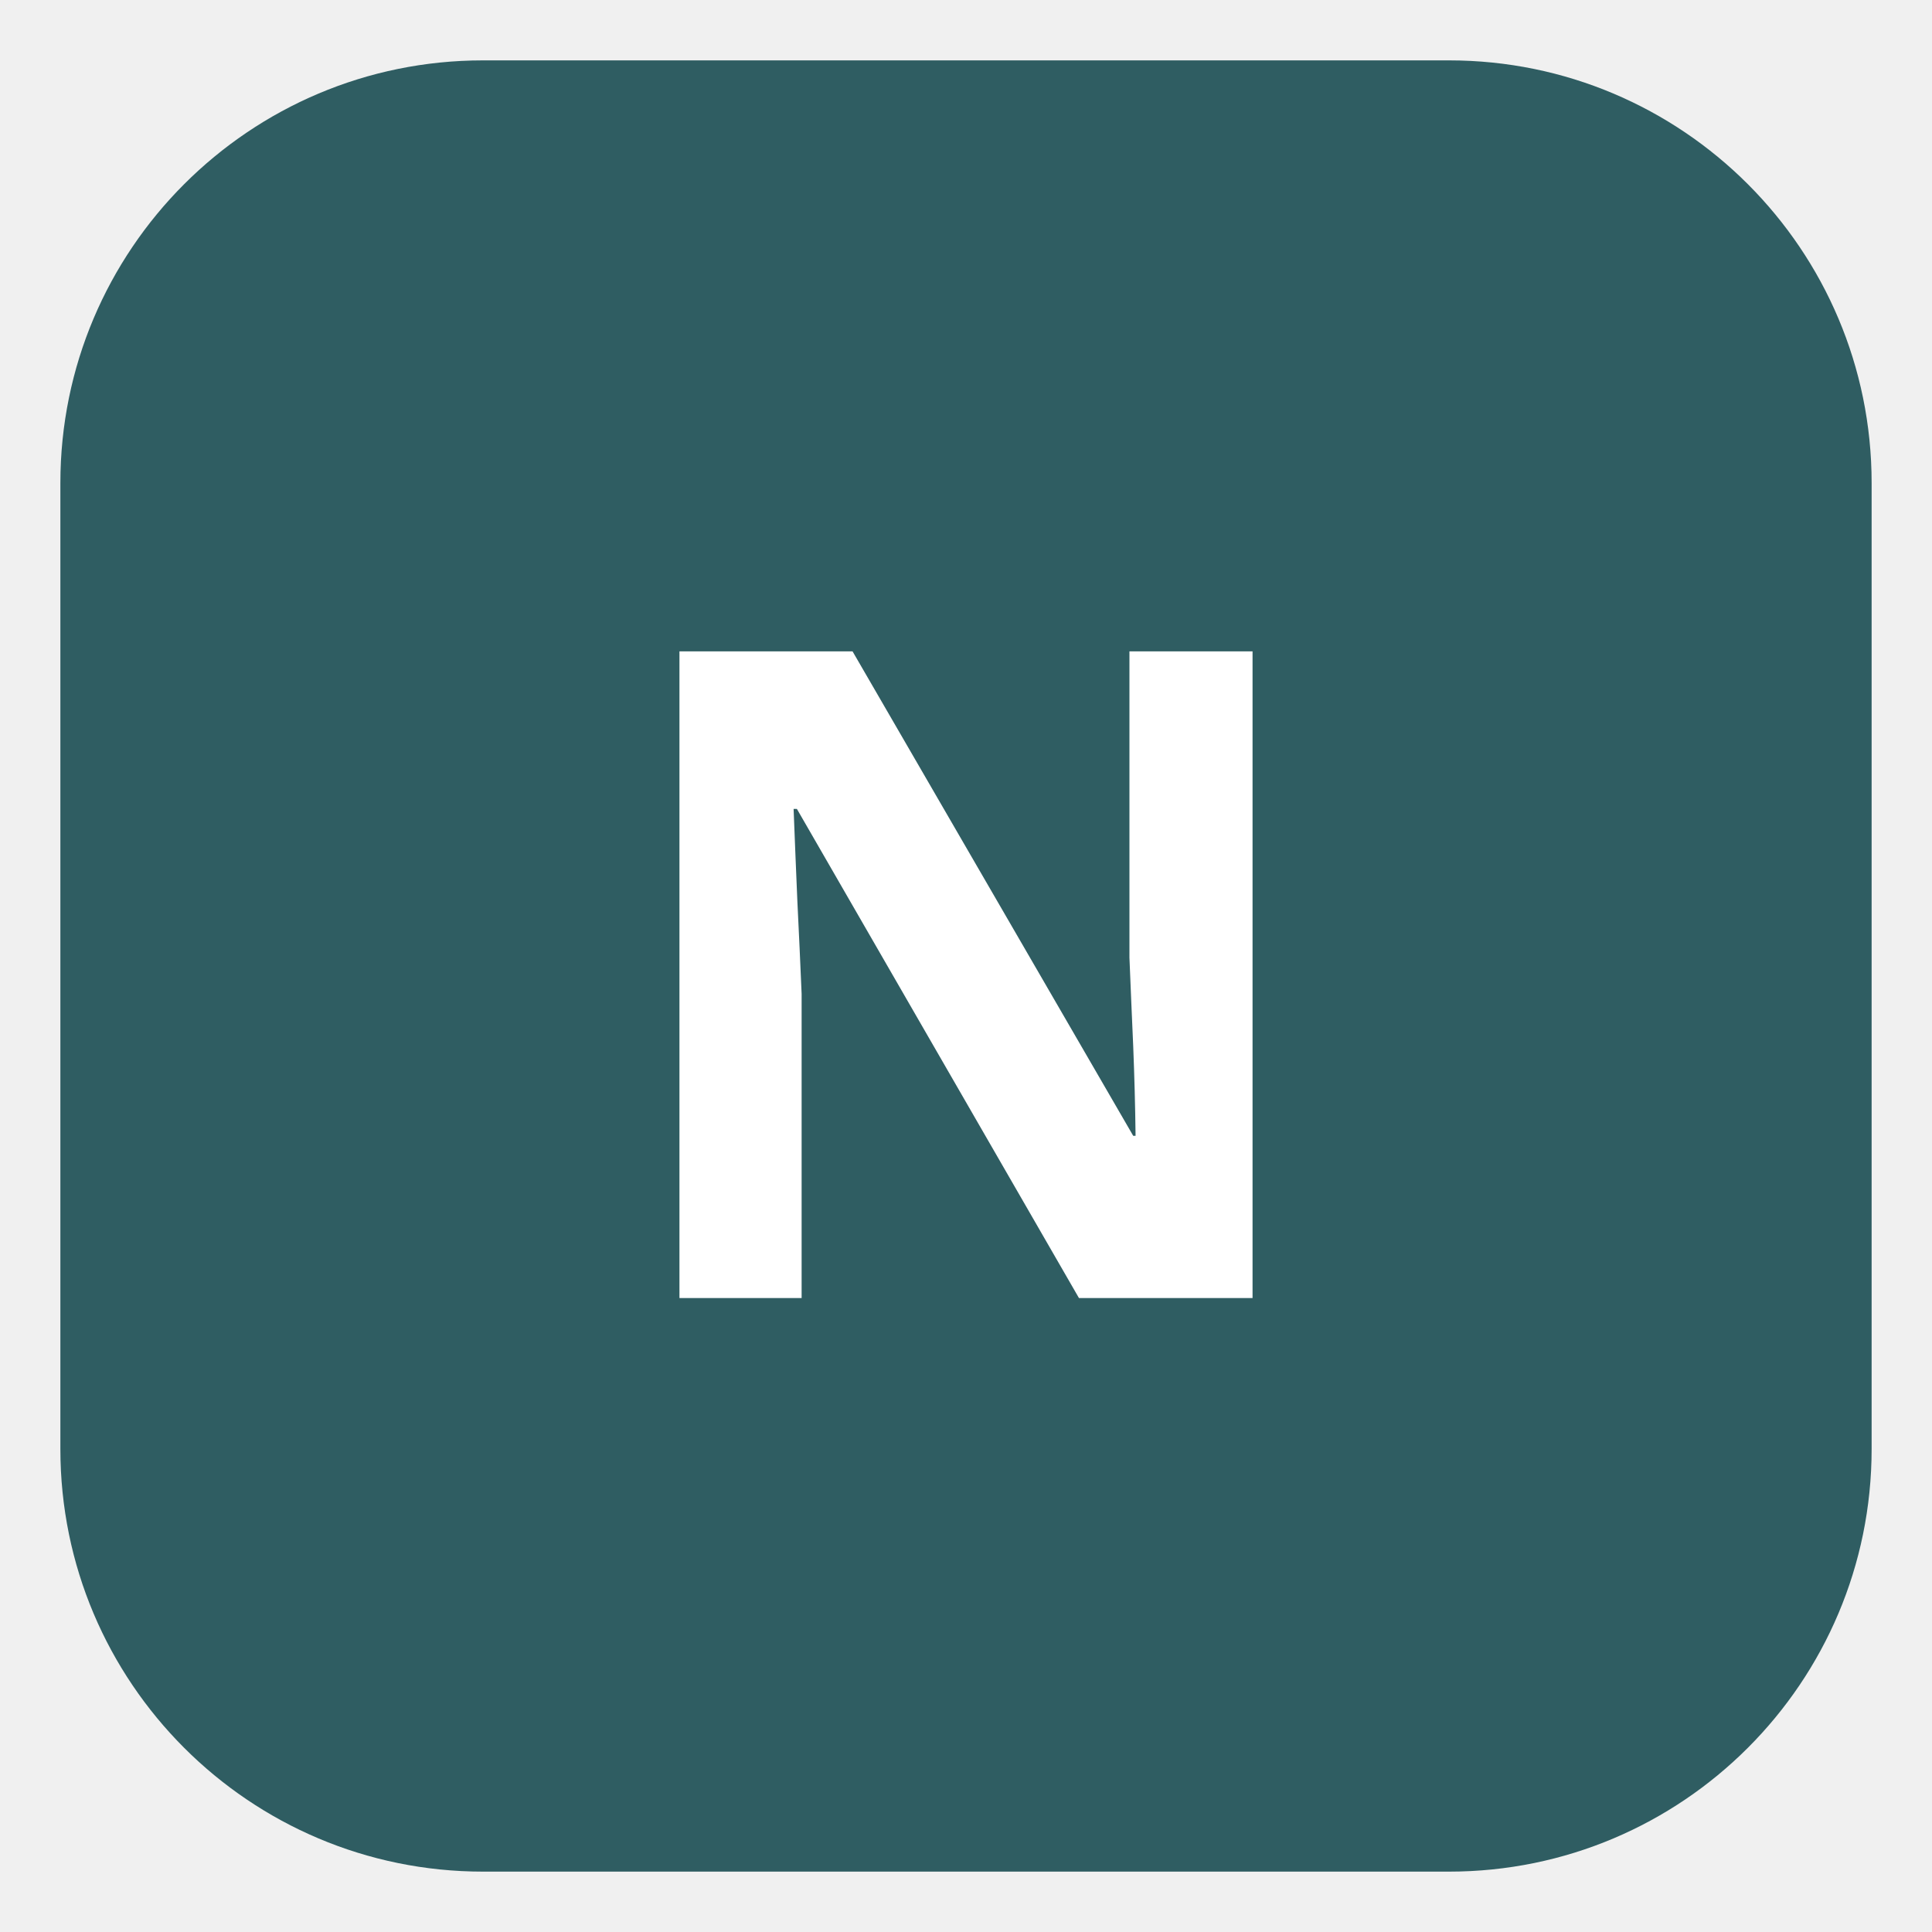
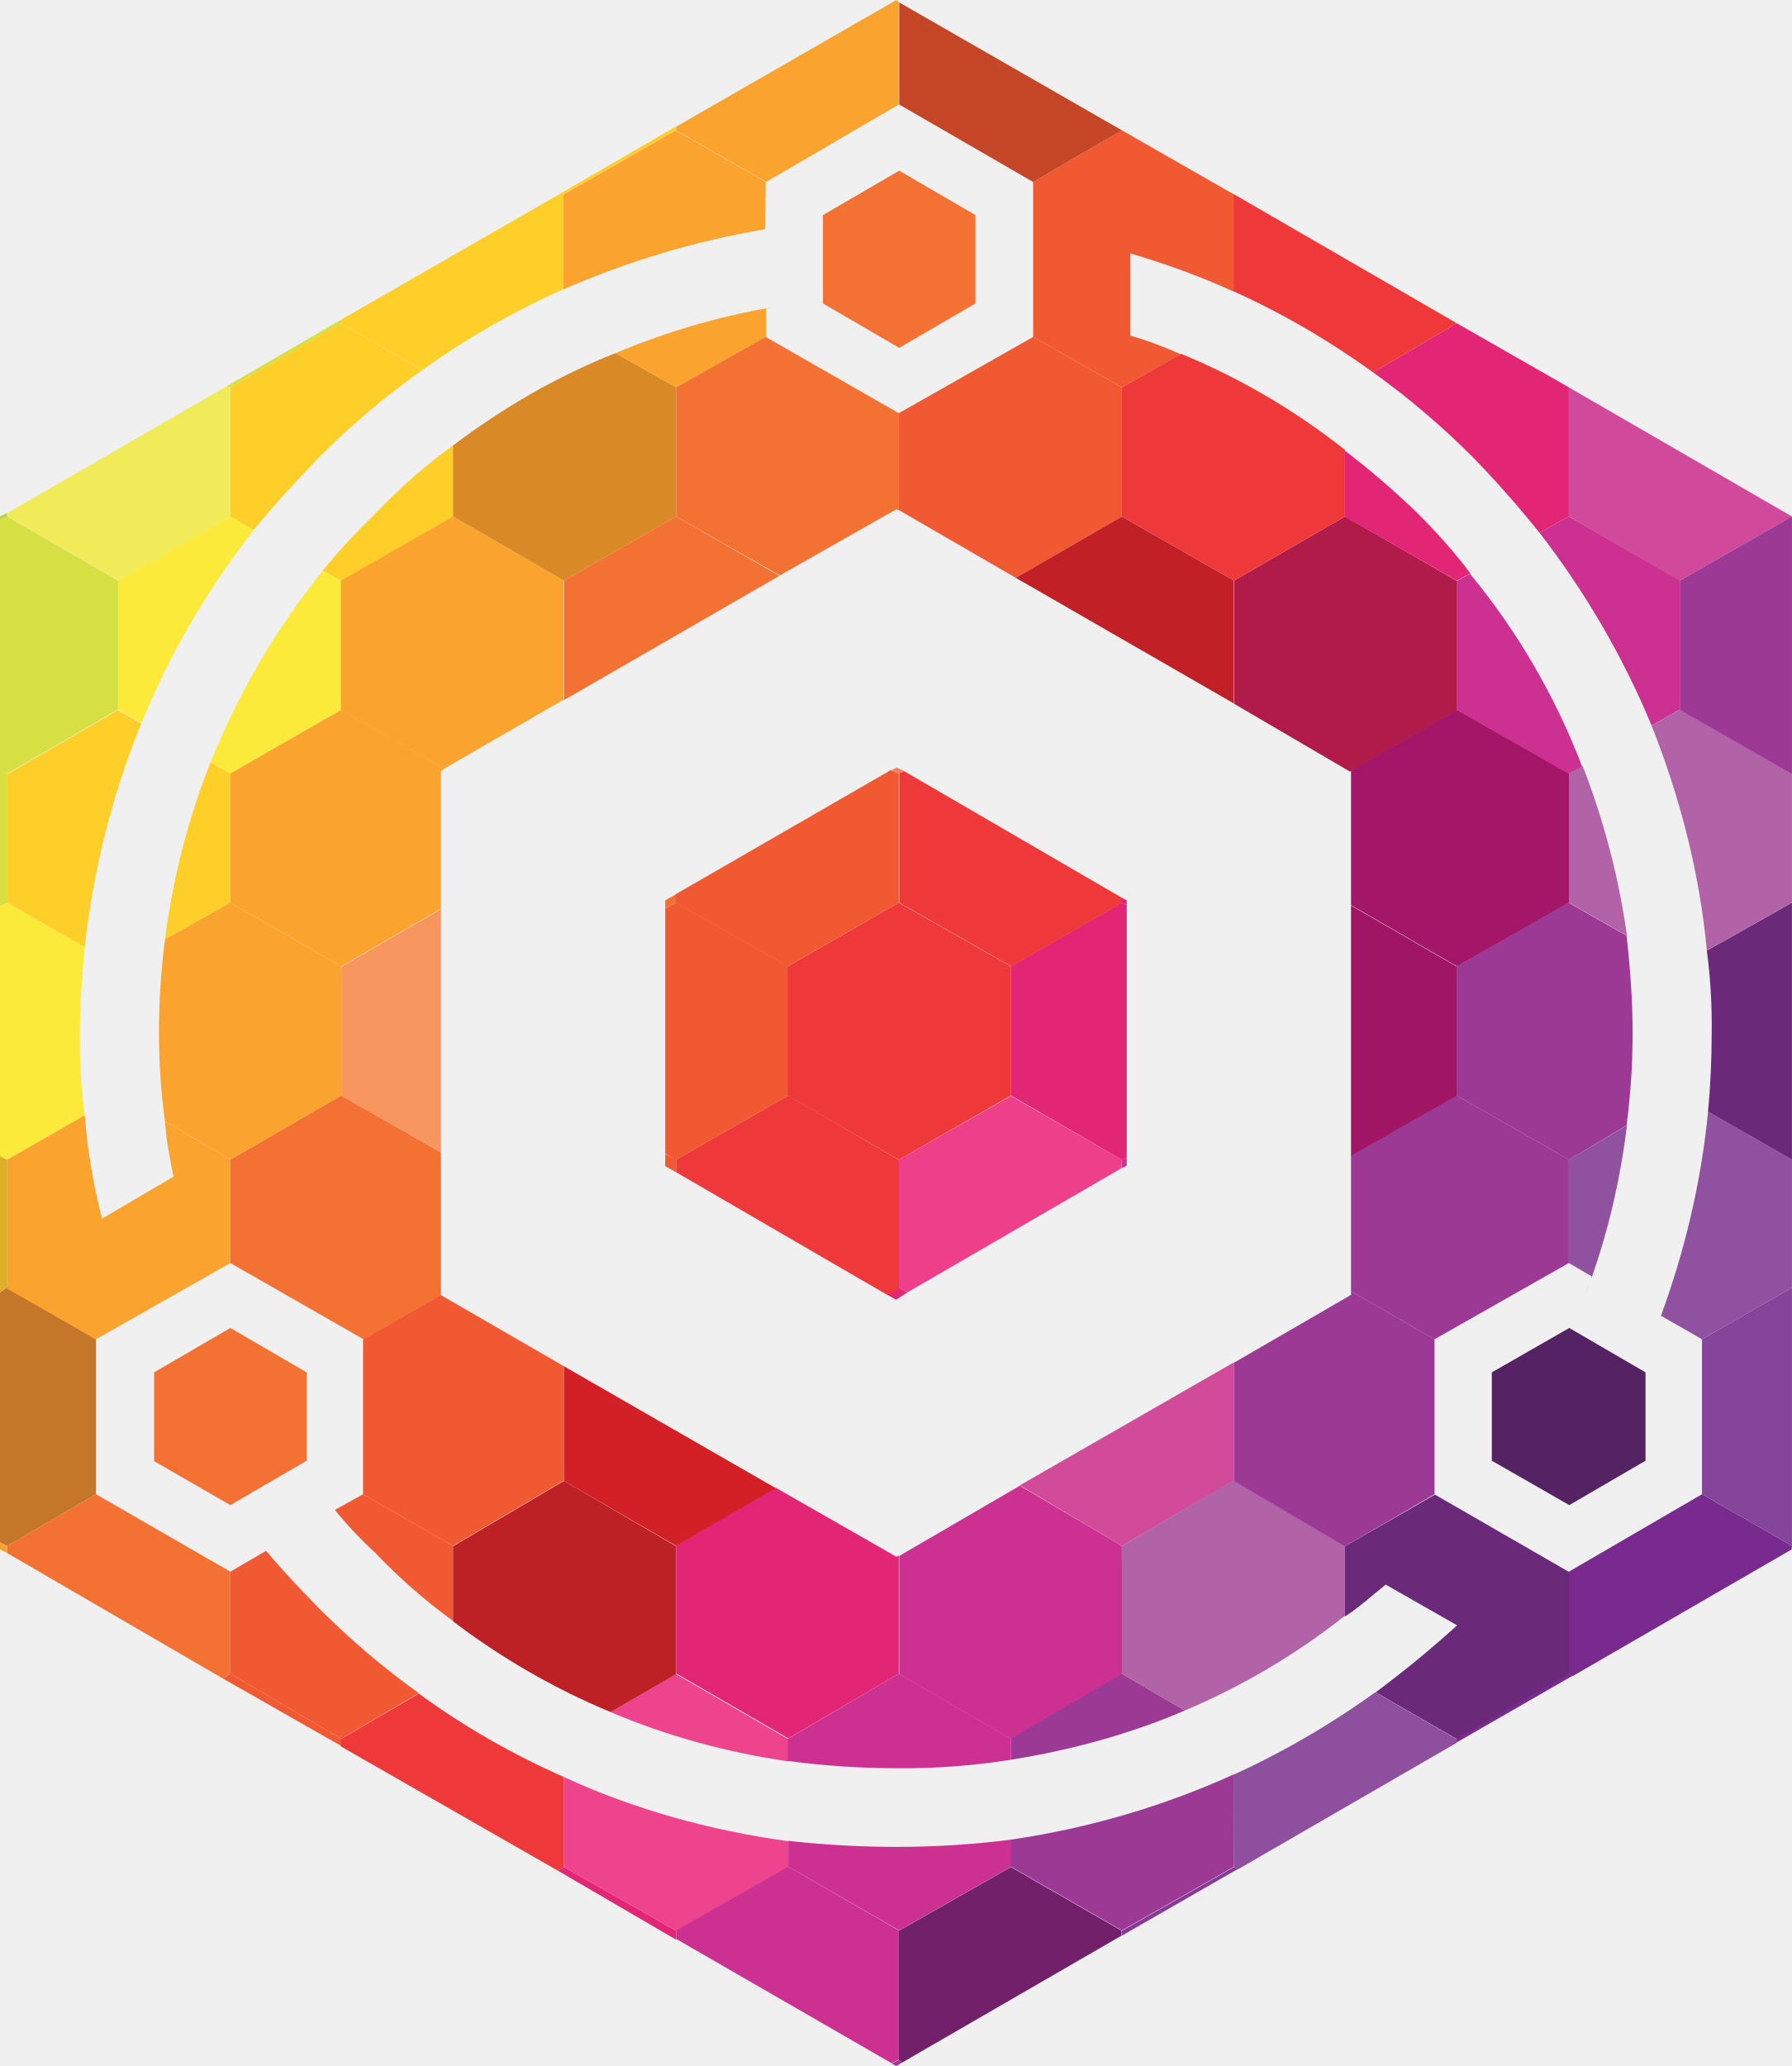
- <svg xmlns="http://www.w3.org/2000/svg" viewBox="0 0 64 64" width="64" height="64" role="img" aria-label="Nginx Proxy Manager">
-   <rect x="2" y="2" width="60" height="60" rx="14" fill="#2f5d62" />
-   <text x="32" y="43" text-anchor="middle" font-family="sans-serif" font-size="30" font-weight="600" fill="#ffffff">N</text>
+ <svg xmlns="http://www.w3.org/2000/svg" xml:space="preserve" id="Layer_1" x="0" y="0" version="1.1" viewBox="33.9 0 444.2 512">
+   <style>.st0{fill:#faa42f}.st0,.st3,.st4,.st5,.st6,.st7,.st8{fill-rule:evenodd;clip-rule:evenodd}.st3{fill:#f15933}.st4{fill:#f37132}.st5{fill:#d6e042}.st6{fill:#fcea3b}.st7{fill:#e22574}.st8{fill:#ef3839}.st10{fill:#ffcf29}.st10,.st12,.st14,.st23,.st24,.st25{fill-rule:evenodd;clip-rule:evenodd}.st12{fill:#cc3192}.st14{fill:#9b3995}.st23{fill:#b263a7}.st24{fill:#6b297a}.st25{fill:#782a8f}</style>
+   <path d="m35.7 383.1-1.8-.9v1.8l1.8.9z" class="st0" />
+   <path d="M35.7 319.1v-31.7l-1.8-.9v33.8z" style="fill-rule:evenodd;clip-rule:evenodd;fill:#ddb02a" />
+   <path d="m57.7 331.9-22-12.8-1.8 1.2v61.9l1.8.9 22-12.8z" style="fill-rule:evenodd;clip-rule:evenodd;fill:#c47728" />
+   <path d="m91 414.8 27.5 16.1v1.8L89.2 416z" class="st3" />
+   <path d="m57.7 370.3-22 12.8v1.8L89.2 416l1.8-1.2v-25.3z" class="st4" />
+   <path d="M35.7 223.7v-32l-1.8-.9v33.8z" class="st5" />
+   <path d="m33.9 286.5 1.8.9 19.2-11q-1.35-10.2-1.2-20.4c0-7 .6-14.3 1.2-21.3l-19.2-11-1.8.9z" class="st6" />
+   <path d="m35.7 319.4 22 12.5L91 313v-25.6l-16.2-9.5c.3 4.6 1.2 9.1 2.1 13.7L59.2 302c-2.2-8.4-3.6-17-4.3-25.6l-19.2 11z" class="st0" />
+   <path d="M91 414.8v-25.3l8.9-5.2-.3-.3c4.3 5.2 8.9 10 13.4 14.6 7.7 7.7 15.9 14.7 24.7 21l-19.2 11.3zm32.9-44.5 22.3 12.8v18.6q-10.35-7.5-19.2-16.8c-3.6-3.3-7-6.9-10.1-10.7z" class="st3" />
+   <path d="m201.5 478.5-27.8-15.8-1.5.9 29.3 17.1z" class="st7" />
+   <path d="m172.2 463.6 1.5-.9v-22.3c-12.7-5.6-24.8-12.5-36-20.7L118.4 431v1.8z" class="st8" />
+   <path d="M35.7 128v-.9l-1.8.9v.9z" style="fill-rule:evenodd;clip-rule:evenodd;fill:#bbd64b" />
+   <path d="M63.2 143.9 35.7 128l-1.8.9v61.9l1.8.9 27.5-15.9z" class="st5" />
+   <path d="m35.7 223.7 19.2 11c2.1-19 6.8-37.7 14-55.4l-5.8-3.3-27.5 15.9v31.8zm39.1 9.1 16.2-9.1v-32l-4.9-2.8c-5.6 14.1-9.4 28.9-11.3 43.9" class="st10" />
+   <path d="m74.8 277.9 16.2 9.5 27.5-15.9v-32L91 223.7l-16.2 9.1c-1 7.7-1.5 15.4-1.5 23.2 0 7.3.5 14.7 1.5 21.9" class="st0" />
+   <path d="M173.7 338.6v28.3l-27.5 16.2-22.3-12.8v-38.4l19.2-11z" class="st3" />
+   <path d="m173.7 462.7 27.8 15.8 27.8-15.8v-6.4c-19.5-2.7-38.2-7.9-55.6-15.9zm55.6-26.2V431l-27.8-16.1-16.2 9.4c14.1 6 28.9 10 44 12.2" style="fill-rule:evenodd;clip-rule:evenodd;fill:#ee438d" />
+   <path d="M118.5 271.5 91 287.4V313l33 18.9 19.2-11v-35.3z" class="st4" />
+   <path d="m229.3 462.6-27.8 15.8v2.1l53.4 30.8 1.8-.9v-32z" class="st12" />
+   <path d="m185.3 424.3 16.2-9.4v-31.7L173.7 367l-27.5 16.2v18.6c12 9.1 25.1 16.7 39.1 22.5" style="fill-rule:evenodd;clip-rule:evenodd;fill:#bd2025" />
+   <path d="m256.7 510.5-1.8.9 1.2.6 1.5-.9z" class="st14" />
+   <path d="m91 96-.9-.3-54.3 31.4v.9l27.5 15.9L91 128z" style="fill-rule:evenodd;clip-rule:evenodd;fill:#f1eb59" />
+   <path d="m63.2 175.9 5.8 3.3c7-17.4 16.5-33.2 27.8-47.9L91 128l-27.8 15.9zm22.9 13 4.9 2.8 27.5-15.8v-32l-4.6-2.4c-11.6 14.3-20.9 30.3-27.8 47.4" class="st6" />
+   <path d="M143.2 225.2v-34.1l.9-.6-25.6-14.6L91 191.7v32l27.5 15.8z" class="st0" />
+   <path d="M256.7 414.8v-29.3l-.6.3-29.9-17.1-24.7 14.3v31.7l27.8 16.1z" class="st7" />
+   <path d="M143.2 285.6v-60.3l-24.7 14.3v32z" style="fill-rule:evenodd;clip-rule:evenodd;fill:#f7975f" />
+   <path d="m229.3 462.6 27.5 15.8 27.8-15.8v-6.7c-9.4 1.2-18.9 1.8-28.4 1.8-9 0-17.9-.5-26.9-1.5zm55.2-26.5v-5.2l-27.8-16.1-27.5 16.1v5.5c8.9 1.2 17.9 1.8 26.9 1.8 9.5.1 19-.6 28.4-2.1" class="st12" />
+   <path d="m201.5 383.1 24.7-14.3-52.5-30.2V367z" style="fill-rule:evenodd;clip-rule:evenodd;fill:#d31f26" />
+   <path d="m312 478.5-27.5-15.8-27.8 15.8v32l.9.6 54.3-31.4v-1.2z" style="fill-rule:evenodd;clip-rule:evenodd;fill:#73206a" />
+   <path d="m91 96 27.5-15.9v-.9L90.1 95.7z" class="st5" />
+   <path d="m91 128 5.8 3.3c5.2-6.4 10.7-12.2 16.2-18 7.9-7.9 16.5-15.2 25.6-21.6l-20.2-11.6L91 96zm22.9 13.4 4.6 2.5 27.8-15.9v-17.7q-10.35 7.5-19.2 16.8c-4.7 4.6-9 9.1-13.2 14.3" class="st10" />
+   <path d="M173.7 143.9 146.2 128l-27.8 15.9v32l25.6 14.6 29.6-17.1v-29.5z" class="st0" />
+   <path d="M339.8 462.7 312 478.5v1.2l28.7-16.5z" style="fill-rule:evenodd;clip-rule:evenodd;fill:#853a96" />
+   <path d="m312 383.1-25.3-14.9-29.9 17.4v29.3l27.8 16.1 27.5-16.1z" class="st12" />
+   <path d="m284.5 462.6 27.5 15.8 27.8-15.8v-22.9c-17.6 8-36.2 13.4-55.3 16.2zm43.1-38.7-15.6-9.1-27.5 16.1v5.2c15-2.4 29.6-6.4 43.1-12.2" class="st14" />
+   <path d="m118.4 80.1 20.2 11.6c11-7.9 22.8-14.6 35.1-20.1V48.1l-.6-.3-54.6 31.4z" class="st10" />
+   <path d="m146.2 128 27.5 15.9 27.8-15.9V96l-15-8.5c-14.7 5.8-28.1 13.7-40.3 22.9z" style="fill-rule:evenodd;clip-rule:evenodd;fill:#d98a26" />
+   <path d="m339.8 462.7.9.6 54.3-31.4v-.9l-20.2-11.6c-11 7.9-22.8 14.8-35.1 20.4z" style="fill-rule:evenodd;clip-rule:evenodd;fill:#8f4f9f" />
+   <path d="m201.5 128-27.8 15.9v29.6l53.4-30.8z" class="st4" />
+   <path d="m312 383.1 27.8-16.2v-29.3l-53.1 30.5z" style="fill-rule:evenodd;clip-rule:evenodd;fill:#d24b9b" />
+   <path d="m312 414.8 15.6 9.1c14.2-6 27.6-13.9 39.7-23.5V383l-27.5-16.2-27.8 16.3z" class="st23" />
+   <path d="m173.7 48.1 27.8-15.9v-.9l-28.4 16.5z" class="st10" />
+   <path d="m186.5 87.5 15 8.5 22.3-12.5v-7l1.2-.3c-13.2 2.3-26.1 6.1-38.5 11.3m37.2-42.4-22.3-12.8-27.8 15.9v23.5c16-7 32.8-12 50-14.9z" class="st0" />
+   <path d="m374.9 419.4 20.2 11.6 27.8-16.1v-25.3l-33.3-19.2-22.3 12.8v17.4c3.7-2.4 6.7-5.2 10.1-7.9l17.7 10.1c-6.4 5.8-13.2 11.4-20.2 16.6" class="st24" />
+   <path d="M422.8 414.8 395 430.9v.9l28.7-16.5z" class="st25" />
+   <path d="m256.1 126.2.6.3v-24.1l-33-18.9L201.5 96v32l25.7 14.6z" class="st4" />
+   <path d="M389.5 370.3v-38.4L368.8 320v.9l-29 16.8V367l27.5 16.2z" class="st14" />
+   <path d="M256.7 25.9V.6l-.6-.6-54.6 31.4v.9l22.3 12.8z" class="st0" />
+   <path d="M256.7 102.4 290 83.5 312 96v32l-26.3 15.2-29-16.8z" class="st3" />
+   <path d="m478.1 383.1-22.3-12.8-33 19.2v25.3l.9.6L478 384z" class="st25" />
+   <path d="M395.1 271.6v-32l-26.3-15.2v62.2z" style="fill-rule:evenodd;clip-rule:evenodd;fill:#a01664" />
+   <path d="M339.8 143.9 312 128l-26.3 15.2 54 31.1v-30.4z" style="fill-rule:evenodd;clip-rule:evenodd;fill:#c02026" />
+   <path d="M422.8 313v-25.6L395 271.5l-26.2 14.9V320l20.7 11.9z" class="st14" />
+   <path d="m290 45.1 22-12.8 27.8 15.9v24.1c-8.3-3.8-16.9-6.9-25.7-9.5v20.4c4.3 1.2 8.5 2.8 12.5 4.6L312 96l-22-12.5z" class="st3" />
+   <path d="M426.5 321.2c.6-.9 1-2 1.2-3.1-.2 1.2-.6 2.2-1.2 3.1m1.8-4.2c4.4-12.3 7.3-25.1 8.9-38.1l-14.4 8.5V313l5.8 3.4zm27.5 14.9 22.3-12.8v-31.7l-20.8-11.9c-1.7 17.5-5.8 34.7-11.9 51.2l.3-.6z" style="fill-rule:evenodd;clip-rule:evenodd;fill:#9051a0" />
+   <path d="m367.3 128-27.5 15.9v30.5l28.7 16.8 26.6-15.2v-32z" style="fill-rule:evenodd;clip-rule:evenodd;fill:#b01b4a" />
+   <path d="M312 32.3 256.8.6v25.3L290 45.1z" style="fill-rule:evenodd;clip-rule:evenodd;fill:#c54627" />
+   <path d="M422.9 223.7v-32l-27.8-15.8-26.6 15.2h.3v33.2l26.3 15.2z" style="fill-rule:evenodd;clip-rule:evenodd;fill:#a41768" />
+   <path d="m312 128 27.8 15.9 27.5-15.9v-16.5c-12.4-9.8-26-17.8-40.6-23.8L312 96z" class="st8" />
+   <path d="m395 271.5 27.8 15.9 14.3-8.5c1-7.6 1.5-15.2 1.5-22.9 0-8-.6-16.1-1.5-24.1l-14.4-8.2-27.7 15.8z" class="st14" />
+   <path d="m457.3 275.5 20.8 11.9v-63.7L457 235.6q1.35 10.2 1.2 20.4c0 6.7-.3 13.1-.9 19.5" class="st24" />
+   <path d="m367.2 128 27.8 15.9 3.4-1.8c-4-5.3-8.4-10.2-13.1-14.9-5.7-5.5-11.7-10.7-18-15.5V128zm48.3 4 7.3-4V96L395 80.1l-20.7 12.2c8.8 6.3 17.1 13.4 24.7 21 5.8 6 11.3 12.2 16.5 18.7" class="st7" />
+   <path d="M478.1 287.4v32z" class="st25" />
+   <path d="m395 175.9 27.8 15.9 3.3-1.8c-6.6-17.3-16-33.5-27.8-47.8L395 144zm48.3 3.9 7-4v-32L422.8 128l-7.3 4c11.3 14.6 20.7 30.7 27.8 47.8" class="st12" />
+   <path d="M374.3 92.3 395 80.1l-55.3-32v24.1c12.2 5.5 23.8 12.3 34.6 20.1" class="st8" />
+   <path d="m422.8 223.7 14.4 8.2c-2-14.4-5.7-28.5-11-42.1l-3.4 1.8zm34.2 11.9 21.1-11.9v-32l-27.8-15.9-7 4c7 17.7 11.9 36.3 13.7 55.8" class="st23" />
+   <path d="m450.3 143.9 27.8-15.9-55.3-32v32z" style="fill-rule:evenodd;clip-rule:evenodd;fill:#d1499a" />
+   <path d="M450.3 143.9v32l27.8 15.9V128z" class="st14" />
+   <path d="m478.1 319.1-22.3 12.8v38.4l22.3 12.8z" style="fill-rule:evenodd;clip-rule:evenodd;fill:#85459a" />
+   <path d="M201.5 287.4v3.1l-2.7-1.5v-3zm27.8-15.9-27.8 15.9-2.7-1.5v-60.7l2.7-1.5 27.8 15.8z" class="st3" />
+   <path d="m256.7 319.1-2.8 1.8 2.1 1.2 2.8-1.8z" class="st7" />
+   <path d="m229.3 271.5-27.8 15.9v3.1L254 321l2.8-1.8v-31.7z" class="st8" />
+   <path d="m312 287.4-27.5-15.8-27.8 15.8v31.7l2.1 1.2 53.1-30.8z" style="fill-rule:evenodd;clip-rule:evenodd;fill:#ee3f8a" />
+   <path d="m284.5 239.5-27.8-15.8-27.5 15.8v32l27.5 15.9 27.8-15.9z" class="st8" />
+   <path d="m313.2 224.3-1.2-.6-27.5 15.8v32l27.5 15.9 1.2-.6z" class="st7" />
+   <path d="M312 287.4v2.1l1.2-.6v-2.1z" class="st12" />
+   <path d="M201.5 223.7v-2.1l-2.7 1.5v2.1z" class="st4" />
+   <path d="M256.7 191.7v32l-27.5 15.8-27.8-15.8v-2.1l53.4-30.8z" class="st3" />
+   <path d="m256.8 191.7-1.8-.9 1.2-.6 1.8.9z" style="fill-rule:evenodd;clip-rule:evenodd;fill:#f4805f" />
+   <path d="m312 222.5-54-31.4-1.2.6v32l27.8 15.8 27.5-15.8v-1.2z" class="st8" />
+   <path d="M313.2 224.3v-1.2l-1.2-.6v1.2z" class="st7" />
+   <path d="m275.7 53.3-18.9-11-18.9 11v21.9l18.9 11 18.9-11z" class="st4" />
+   <path d="m441.8 340.1-18.9-11-19.2 11V362l19.2 11 18.9-11z" style="fill-rule:evenodd;clip-rule:evenodd;fill:#552263" />
+   <path d="m109.9 340.1-18.9-11-18.9 11v22L91 373l18.9-11z" class="st4" />
</svg>
